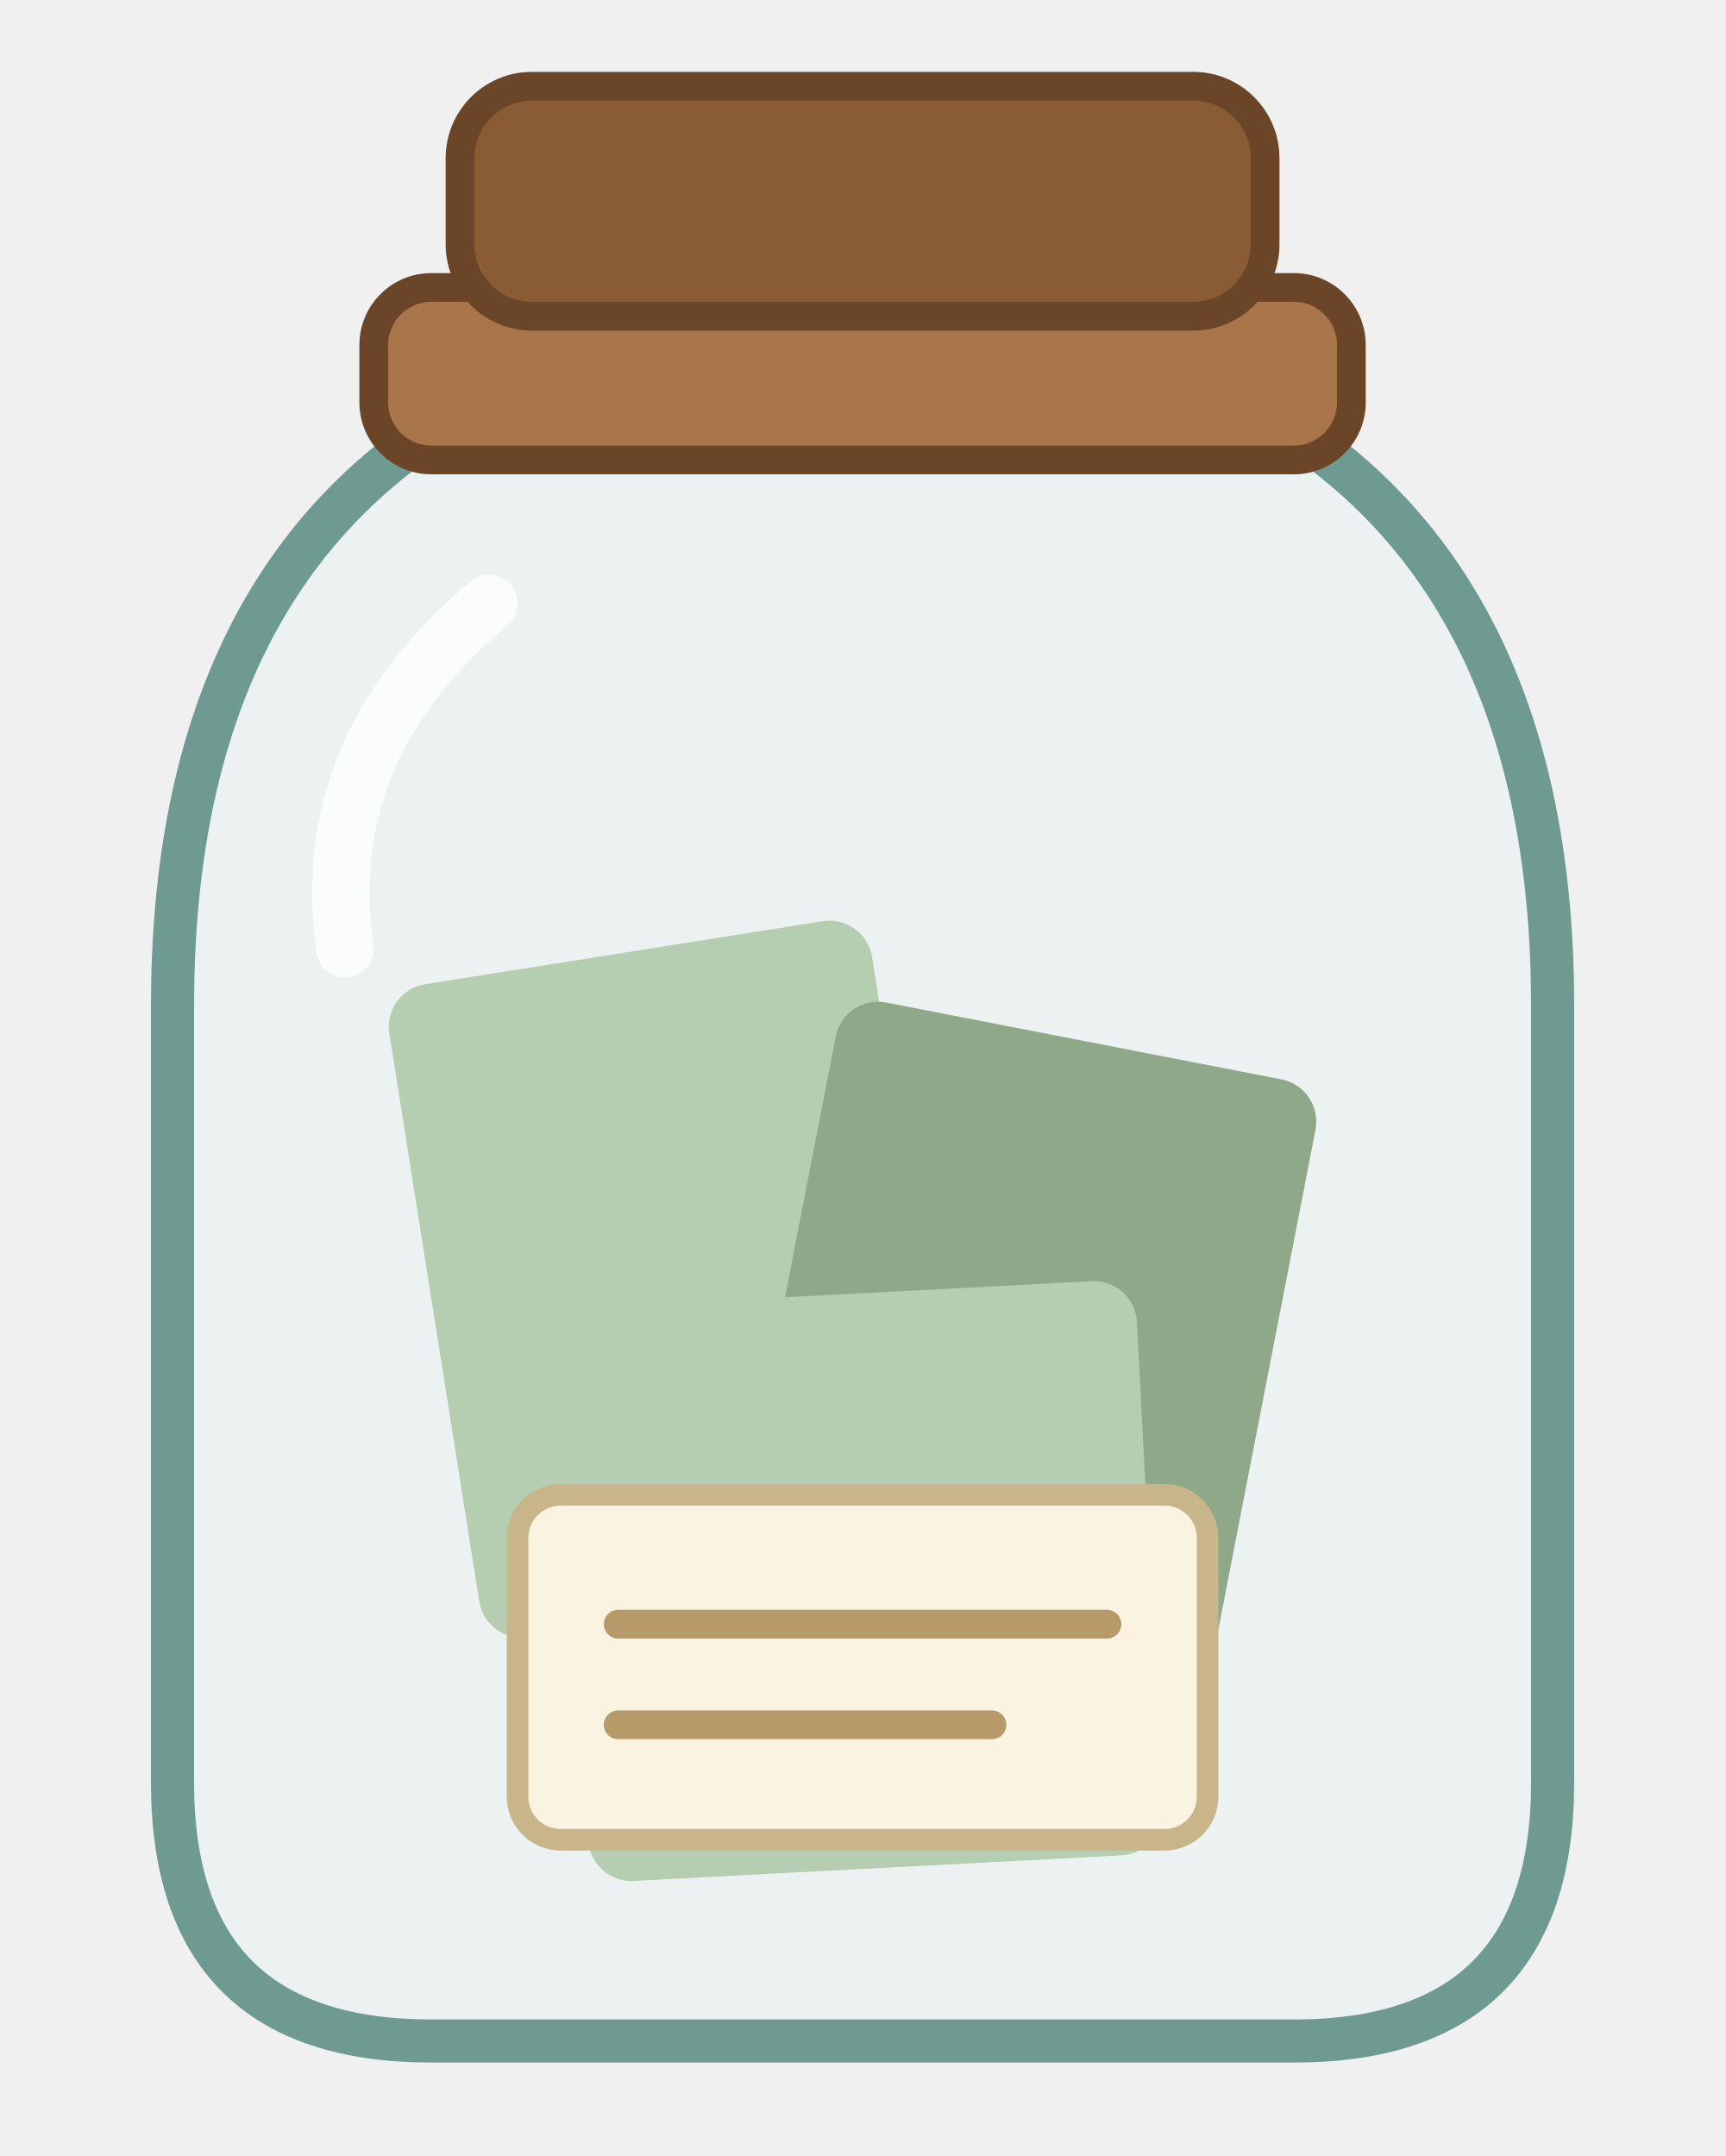
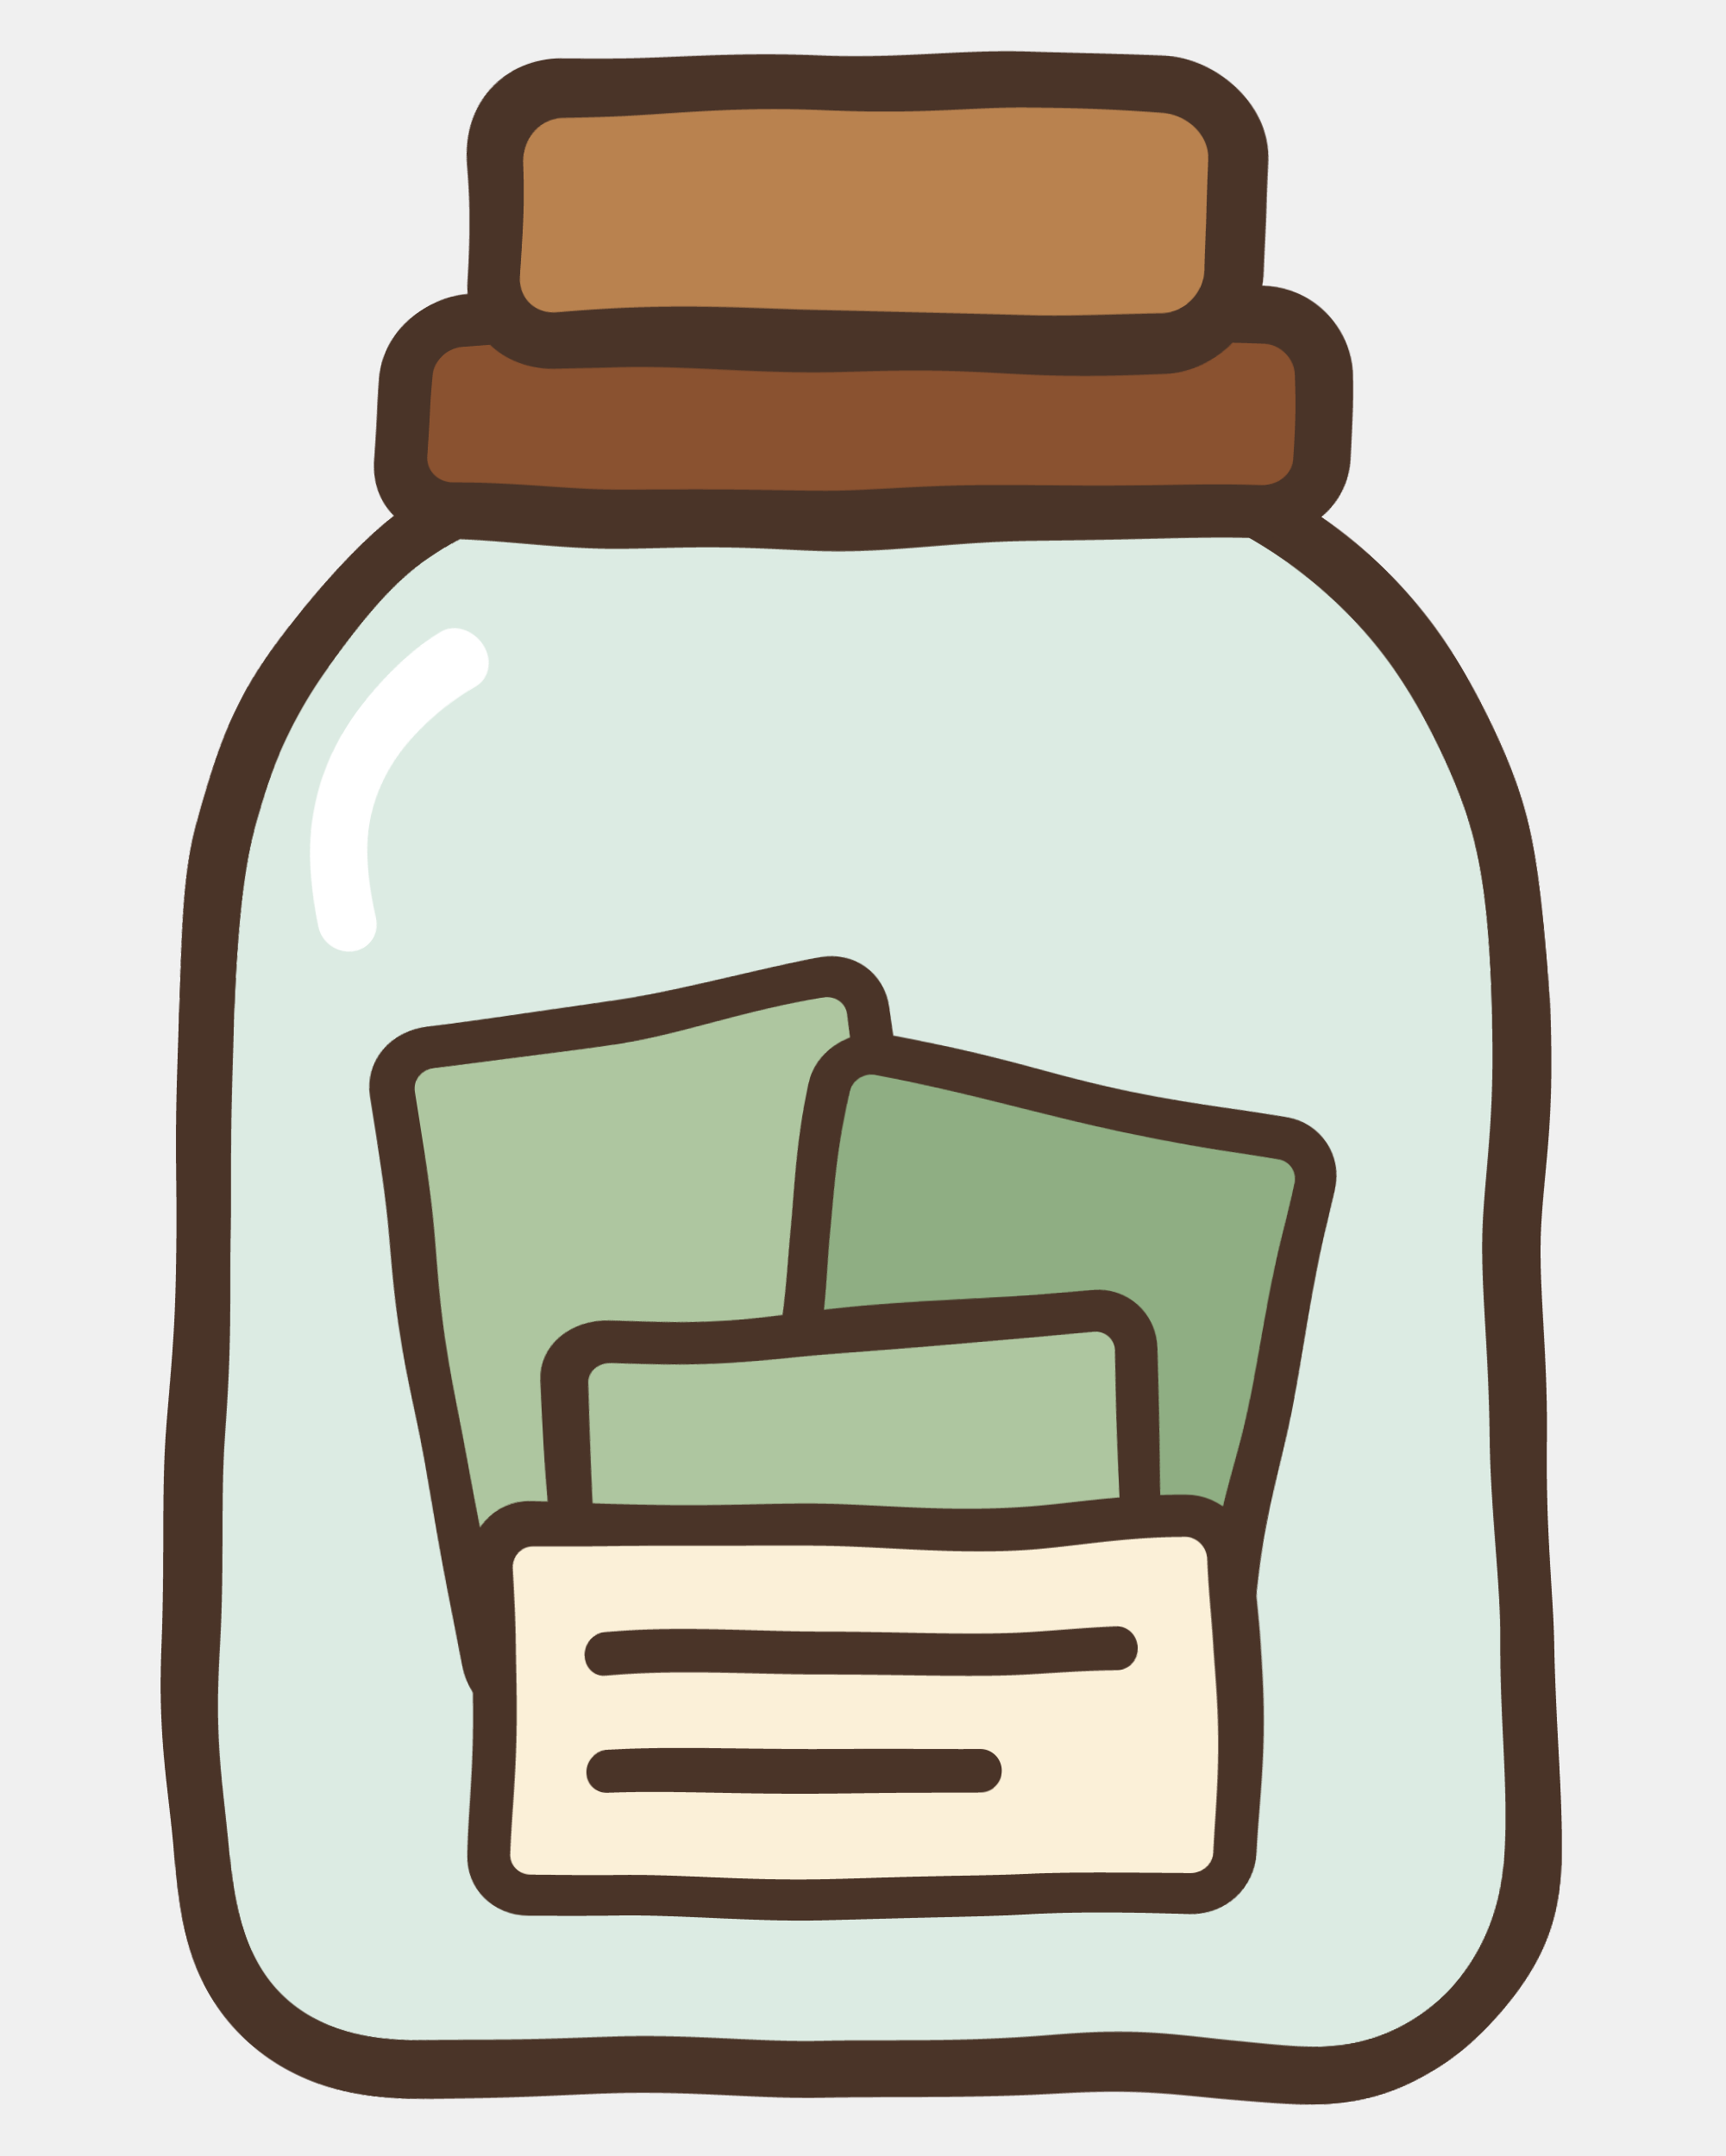
- <svg xmlns="http://www.w3.org/2000/svg" viewBox="0 0 120 150" width="120" height="150">
-   <path d="M30 30 H90 Q108 42 108 70 V124 Q108 142 90 142 H30 Q12 142 12 124 V70 Q12 42 30 30Z" fill="#eaf4f1" fill-opacity="0.6" />
-   <rect x="30" y="66" width="34" height="46" rx="3" fill="#b5cdb0" transform="rotate(-9 47 89)" />
-   <rect x="54" y="72" width="34" height="46" rx="3" fill="#8fa88a" transform="rotate(11 71 95)" />
-   <rect x="40" y="90" width="40" height="40" rx="3" fill="#b5cdb0" transform="rotate(-3 60 110)" />
-   <rect x="36" y="104" width="48" height="24" rx="3" fill="#fbf3e2" stroke="#c9b58a" stroke-width="1.5" />
-   <path d="M43 113 H77 M43 120 H69" stroke="#b79a6a" stroke-width="2" stroke-linecap="round" />
-   <path d="M30 30 H90 Q108 42 108 70 V124 Q108 142 90 142 H30 Q12 142 12 124 V70 Q12 42 30 30Z" fill="none" stroke="#6f9a92" stroke-width="3" />
-   <path d="M24 66 Q22 52 34 42" fill="none" stroke="#ffffff" stroke-opacity="0.8" stroke-width="4" stroke-linecap="round" />
-   <rect x="26" y="20" width="68" height="12" rx="4" fill="#a9754a" stroke="#6b4527" stroke-width="2" />
-   <rect x="32" y="6" width="56" height="16" rx="5" fill="#8a5c35" stroke="#6b4527" stroke-width="2" />
+ <svg xmlns="http://www.w3.org/2000/svg" viewBox="0 0 120 150" width="120" height="150" fill="none" stroke="#4a3428" stroke-width="4" stroke-linecap="round" stroke-linejoin="round">
+   <defs>
+     <filter id="hand" x="-6%" y="-6%" width="112%" height="112%">
+       <feTurbulence type="fractalNoise" baseFrequency="0.035" numOctaves="2" seed="4" result="n" />
+       <feDisplacementMap in="SourceGraphic" in2="n" scale="3" />
+     </filter>
+   </defs>
+   <g filter="url(#hand)">
+     <path d="M32 36 H88 Q106 46 106 72 V128 Q106 144 90 144 H30 Q14 144 14 128 V72 Q14 46 32 36Z" fill="#dcebe3" />
+     <rect x="30" y="70" width="34" height="46" rx="3" fill="#aec6a0" stroke-width="3" transform="rotate(-9 47 93)" />
+     <rect x="54" y="76" width="34" height="46" rx="3" fill="#8fae83" stroke-width="3" transform="rotate(11 71 99)" />
+     <rect x="40" y="92" width="40" height="38" rx="3" fill="#aec6a0" stroke-width="3" transform="rotate(-3 60 111)" />
+     <rect x="34" y="106" width="52" height="26" rx="3" fill="#fbf0d8" stroke-width="3" />
+     <path d="M42 115 H78 M42 123 H68" stroke-width="3" />
+     <path d="M32 36 H88 Q106 46 106 72 V128 Q106 144 90 144 H30 Q14 144 14 128 V72 Q14 46 32 36Z" />
+     <path d="M24 64 Q22 52 32 46" stroke="#ffffff" stroke-width="4" />
+     <rect x="28" y="22" width="64" height="14" rx="4" fill="#8a5230" />
+     <rect x="34" y="6" width="52" height="18" rx="5" fill="#b9824f" />
+   </g>
</svg>
